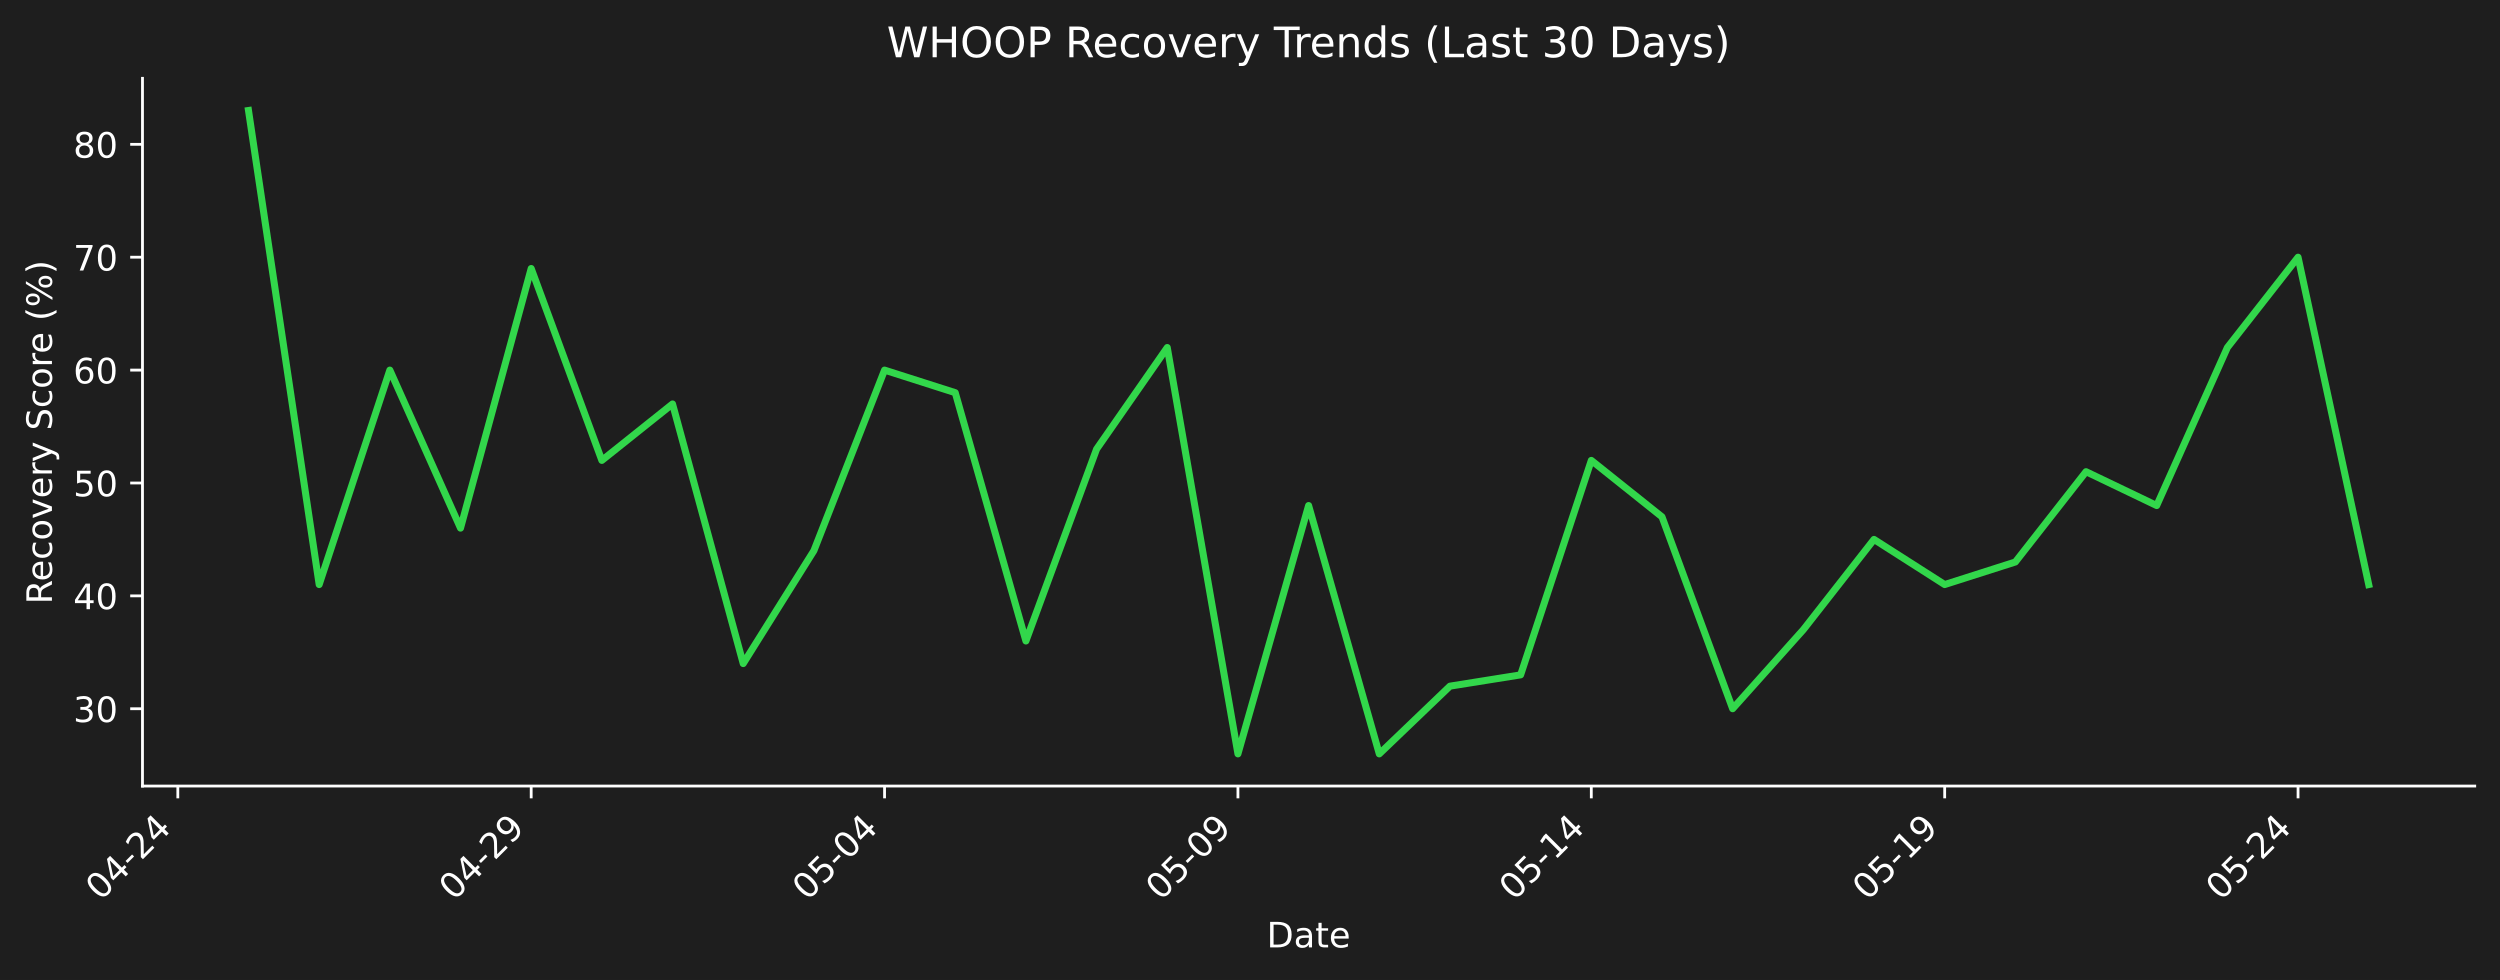
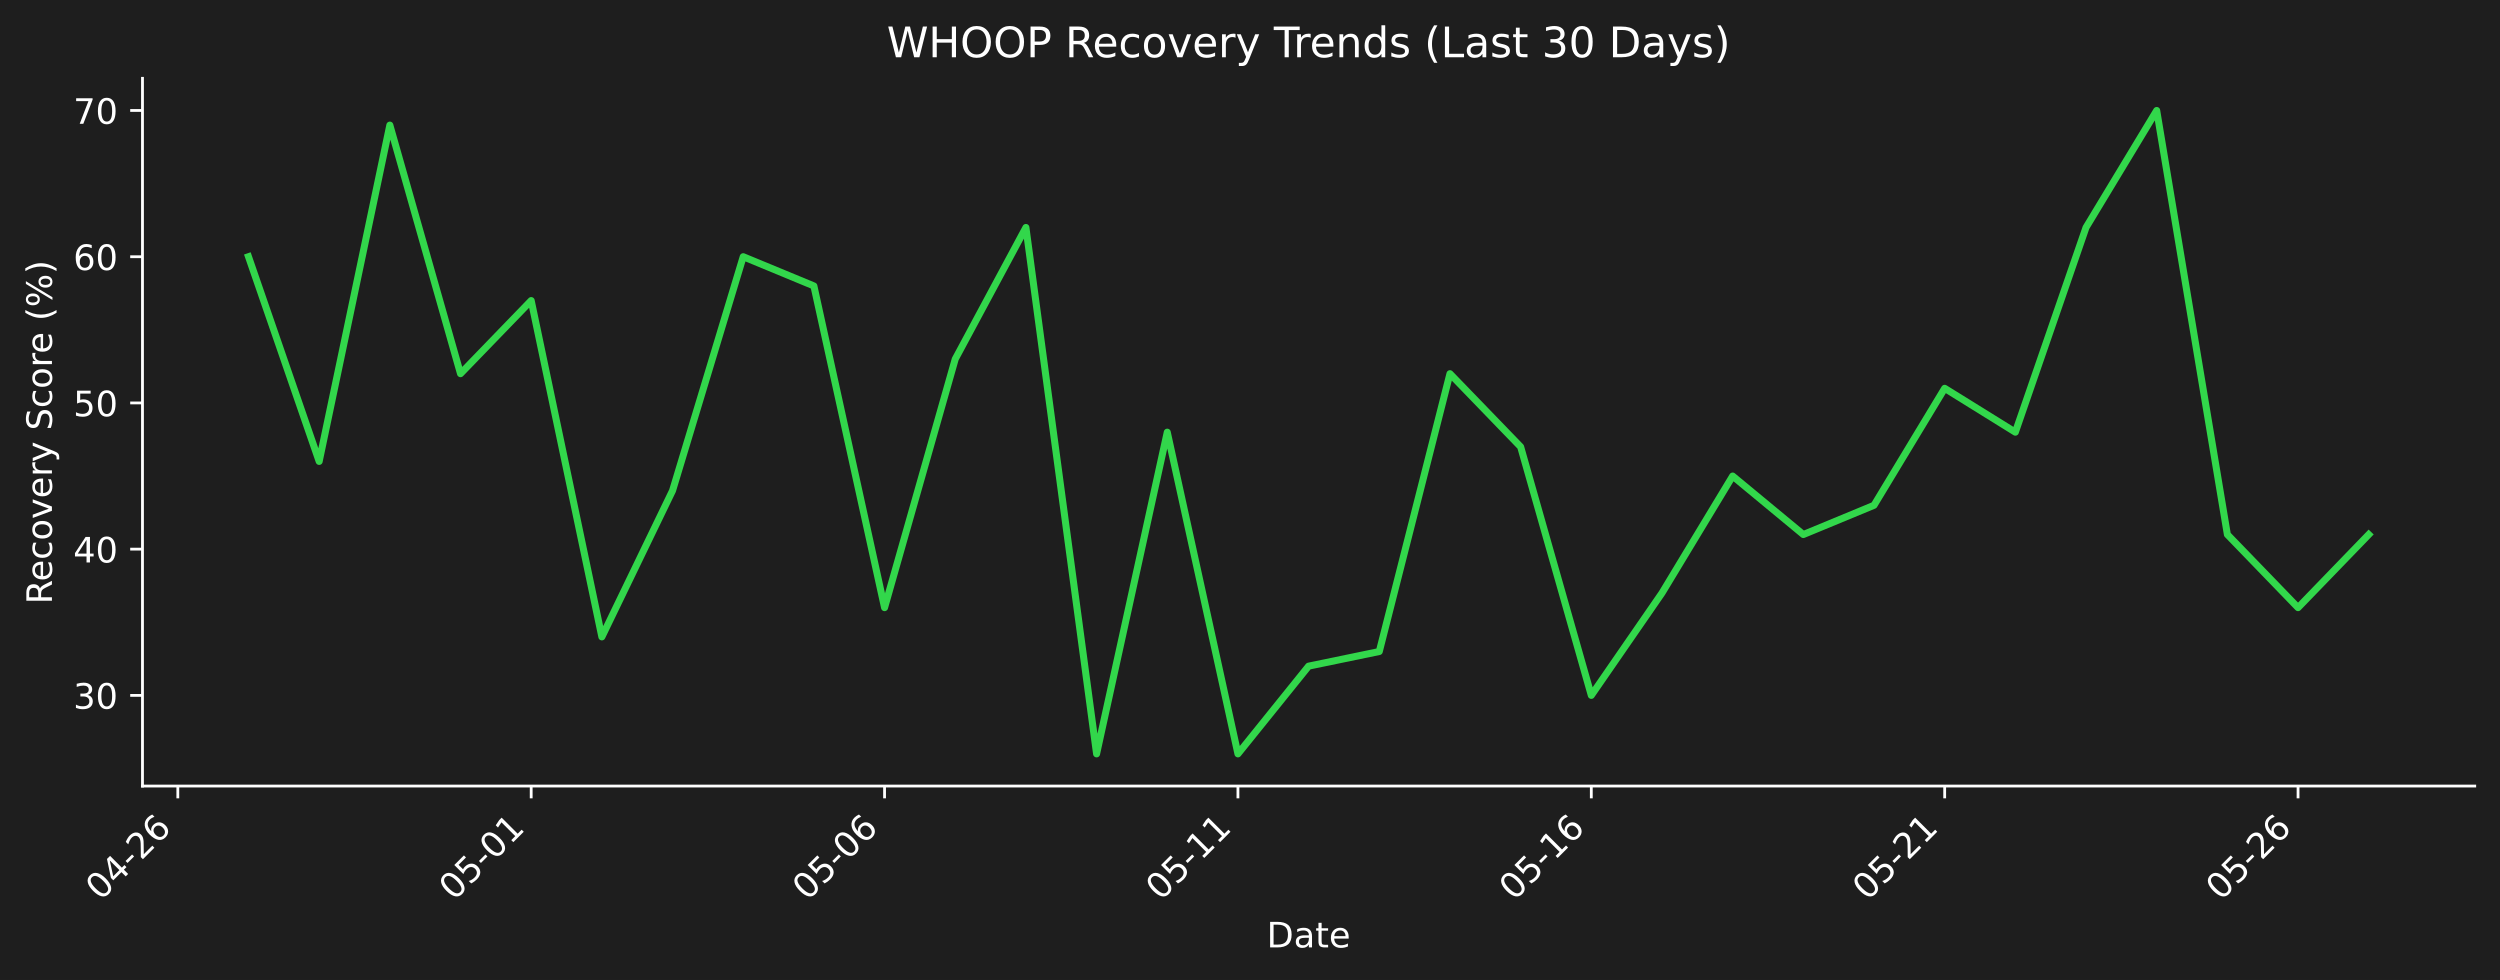
<svg xmlns="http://www.w3.org/2000/svg" xmlns:xlink="http://www.w3.org/1999/xlink" width="712.433pt" height="279.271pt" viewBox="0 0 712.433 279.271" version="1.1">
  <defs>
    <style type="text/css">*{stroke-linejoin: round; stroke-linecap: butt}</style>
  </defs>
  <g id="figure_1">
    <g id="patch_1">
      <path d="M 0 279.271  L 712.433 279.271  L 712.433 0  L 0 0  z " style="fill: #1e1e1e" />
    </g>
    <g id="axes_1">
      <g id="patch_2">
        <path d="M 40.603 224.002  L 705.233 224.002  L 705.233 22.318  L 40.603 22.318  L 40.603 224.002  z " style="fill: none" />
      </g>
      <g id="matplotlib.axis_1">
        <g id="xtick_1">
          <g id="line2d_1">
            <defs>
-               <path id="mbc1e2db318" d="M 0 0  L 0 3.5  " style="stroke: #ffffff; stroke-width: 0.8" />
+               <path id="m7cc2f23ac8" d="M 0 0  L 0 3.5  " style="stroke: #ffffff; stroke-width: 0.8" />
            </defs>
            <g>
-               <use xlink:href="#mbc1e2db318" x="50.673" y="224.002" style="fill: #ffffff; stroke: #ffffff; stroke-width: 0.8" />
+               <use xlink:href="#m7cc2f23ac8" x="50.673" y="224.002" style="fill: #ffffff; stroke: #ffffff; stroke-width: 0.8" />
            </g>
          </g>
          <g id="text_1">
            <g style="fill: #ffffff" transform="translate(28.65574 256.9221) rotate(-45) scale(0.1 -0.1)">
              <defs>
                <path id="DejaVuSans-30" d="M 2034 4250  Q 1547 4250 1301 3770  Q 1056 3291 1056 2328  Q 1056 1369 1301 889  Q 1547 409 2034 409  Q 2525 409 2770 889  Q 3016 1369 3016 2328  Q 3016 3291 2770 3770  Q 2525 4250 2034 4250  z M 2034 4750  Q 2819 4750 3233 4129  Q 3647 3509 3647 2328  Q 3647 1150 3233 529  Q 2819 -91 2034 -91  Q 1250 -91 836 529  Q 422 1150 422 2328  Q 422 3509 836 4129  Q 1250 4750 2034 4750  z " transform="scale(0.015625)" />
                <path id="DejaVuSans-34" d="M 2419 4116  L 825 1625  L 2419 1625  L 2419 4116  z M 2253 4666  L 3047 4666  L 3047 1625  L 3713 1625  L 3713 1100  L 3047 1100  L 3047 0  L 2419 0  L 2419 1100  L 313 1100  L 313 1709  L 2253 4666  z " transform="scale(0.015625)" />
                <path id="DejaVuSans-2d" d="M 313 2009  L 1997 2009  L 1997 1497  L 313 1497  L 313 2009  z " transform="scale(0.015625)" />
                <path id="DejaVuSans-32" d="M 1228 531  L 3431 531  L 3431 0  L 469 0  L 469 531  Q 828 903 1448 1529  Q 2069 2156 2228 2338  Q 2531 2678 2651 2914  Q 2772 3150 2772 3378  Q 2772 3750 2511 3984  Q 2250 4219 1831 4219  Q 1534 4219 1204 4116  Q 875 4013 500 3803  L 500 4441  Q 881 4594 1212 4672  Q 1544 4750 1819 4750  Q 2544 4750 2975 4387  Q 3406 4025 3406 3419  Q 3406 3131 3298 2873  Q 3191 2616 2906 2266  Q 2828 2175 2409 1742  Q 1991 1309 1228 531  z " transform="scale(0.015625)" />
+                 <path id="DejaVuSans-36" d="M 2113 2584  Q 1688 2584 1439 2293  Q 1191 2003 1191 1497  Q 1191 994 1439 701  Q 1688 409 2113 409  Q 2538 409 2786 701  Q 3034 994 3034 1497  Q 3034 2003 2786 2293  Q 2538 2584 2113 2584  z M 3366 4563  L 3366 3988  Q 3128 4100 2886 4159  Q 2644 4219 2406 4219  Q 1781 4219 1451 3797  Q 1122 3375 1075 2522  Q 1259 2794 1537 2939  Q 1816 3084 2150 3084  Q 2853 3084 3261 2657  Q 3669 2231 3669 1497  Q 3669 778 3244 343  Q 2819 -91 2113 -91  Q 1303 -91 875 529  Q 447 1150 447 2328  Q 447 3434 972 4092  Q 1497 4750 2381 4750  Q 2619 4750 2861 4703  Q 3103 4656 3366 4563  z " transform="scale(0.015625)" />
              </defs>
              <use xlink:href="#DejaVuSans-30" />
              <use xlink:href="#DejaVuSans-34" transform="translate(63.62305 0)" />
              <use xlink:href="#DejaVuSans-2d" transform="translate(127.2461 0)" />
              <use xlink:href="#DejaVuSans-32" transform="translate(163.3301 0)" />
-               <use xlink:href="#DejaVuSans-34" transform="translate(226.9531 0)" />
+               <use xlink:href="#DejaVuSans-36" transform="translate(226.9531 0)" />
            </g>
          </g>
        </g>
        <g id="xtick_2">
          <g id="line2d_2">
            <g>
-               <use xlink:href="#mbc1e2db318" x="151.375" y="224.002" style="fill: #ffffff; stroke: #ffffff; stroke-width: 0.8" />
+               <use xlink:href="#m7cc2f23ac8" x="151.375" y="224.002" style="fill: #ffffff; stroke: #ffffff; stroke-width: 0.8" />
            </g>
          </g>
          <g id="text_2">
            <g style="fill: #ffffff" transform="translate(129.3573 256.9221) rotate(-45) scale(0.1 -0.1)">
              <defs>
-                 <path id="DejaVuSans-39" d="M 703 97  L 703 672  Q 941 559 1184 500  Q 1428 441 1663 441  Q 2288 441 2617 861  Q 2947 1281 2994 2138  Q 2813 1869 2534 1725  Q 2256 1581 1919 1581  Q 1219 1581 811 2004  Q 403 2428 403 3163  Q 403 3881 828 4315  Q 1253 4750 1959 4750  Q 2769 4750 3195 4129  Q 3622 3509 3622 2328  Q 3622 1225 3098 567  Q 2575 -91 1691 -91  Q 1453 -91 1209 -44  Q 966 3 703 97  z M 1959 2075  Q 2384 2075 2632 2365  Q 2881 2656 2881 3163  Q 2881 3666 2632 3958  Q 2384 4250 1959 4250  Q 1534 4250 1286 3958  Q 1038 3666 1038 3163  Q 1038 2656 1286 2365  Q 1534 2075 1959 2075  z " transform="scale(0.015625)" />
+                 <path id="DejaVuSans-35" d="M 691 4666  L 3169 4666  L 3169 4134  L 1269 4134  L 1269 2991  Q 1406 3038 1543 3061  Q 1681 3084 1819 3084  Q 2600 3084 3056 2656  Q 3513 2228 3513 1497  Q 3513 744 3044 326  Q 2575 -91 1722 -91  Q 1428 -91 1123 -41  Q 819 9 494 109  L 494 744  Q 775 591 1075 516  Q 1375 441 1709 441  Q 2250 441 2565 725  Q 2881 1009 2881 1497  Q 2881 1984 2565 2268  Q 2250 2553 1709 2553  Q 1456 2553 1204 2497  Q 953 2441 691 2322  L 691 4666  z " transform="scale(0.015625)" />
+                 <path id="DejaVuSans-31" d="M 794 531  L 1825 531  L 1825 4091  L 703 3866  L 703 4441  L 1819 4666  L 2450 4666  L 2450 531  L 3481 531  L 3481 0  L 794 0  L 794 531  z " transform="scale(0.015625)" />
              </defs>
              <use xlink:href="#DejaVuSans-30" />
-               <use xlink:href="#DejaVuSans-34" transform="translate(63.62305 0)" />
-               <use xlink:href="#DejaVuSans-2d" transform="translate(127.2461 0)" />
-               <use xlink:href="#DejaVuSans-32" transform="translate(163.3301 0)" />
-               <use xlink:href="#DejaVuSans-39" transform="translate(226.9531 0)" />
+               <use xlink:href="#DejaVuSans-35" transform="translate(63.62305 0)" />
+               <use xlink:href="#DejaVuSans-2d" transform="translate(127.2461 0)" />
+               <use xlink:href="#DejaVuSans-30" transform="translate(163.3301 0)" />
+               <use xlink:href="#DejaVuSans-31" transform="translate(226.9531 0)" />
            </g>
          </g>
        </g>
        <g id="xtick_3">
          <g id="line2d_3">
            <g>
-               <use xlink:href="#mbc1e2db318" x="252.076" y="224.002" style="fill: #ffffff; stroke: #ffffff; stroke-width: 0.8" />
+               <use xlink:href="#m7cc2f23ac8" x="252.076" y="224.002" style="fill: #ffffff; stroke: #ffffff; stroke-width: 0.8" />
            </g>
          </g>
          <g id="text_3">
            <g style="fill: #ffffff" transform="translate(230.0588 256.9221) rotate(-45) scale(0.1 -0.1)">
-               <defs>
-                 <path id="DejaVuSans-35" d="M 691 4666  L 3169 4666  L 3169 4134  L 1269 4134  L 1269 2991  Q 1406 3038 1543 3061  Q 1681 3084 1819 3084  Q 2600 3084 3056 2656  Q 3513 2228 3513 1497  Q 3513 744 3044 326  Q 2575 -91 1722 -91  Q 1428 -91 1123 -41  Q 819 9 494 109  L 494 744  Q 775 591 1075 516  Q 1375 441 1709 441  Q 2250 441 2565 725  Q 2881 1009 2881 1497  Q 2881 1984 2565 2268  Q 2250 2553 1709 2553  Q 1456 2553 1204 2497  Q 953 2441 691 2322  L 691 4666  z " transform="scale(0.015625)" />
-               </defs>
              <use xlink:href="#DejaVuSans-30" />
              <use xlink:href="#DejaVuSans-35" transform="translate(63.62305 0)" />
              <use xlink:href="#DejaVuSans-2d" transform="translate(127.2461 0)" />
              <use xlink:href="#DejaVuSans-30" transform="translate(163.3301 0)" />
-               <use xlink:href="#DejaVuSans-34" transform="translate(226.9531 0)" />
+               <use xlink:href="#DejaVuSans-36" transform="translate(226.9531 0)" />
            </g>
          </g>
        </g>
        <g id="xtick_4">
          <g id="line2d_4">
            <g>
-               <use xlink:href="#mbc1e2db318" x="352.778" y="224.002" style="fill: #ffffff; stroke: #ffffff; stroke-width: 0.8" />
+               <use xlink:href="#m7cc2f23ac8" x="352.778" y="224.002" style="fill: #ffffff; stroke: #ffffff; stroke-width: 0.8" />
            </g>
          </g>
          <g id="text_4">
            <g style="fill: #ffffff" transform="translate(330.7603 256.9221) rotate(-45) scale(0.1 -0.1)">
              <use xlink:href="#DejaVuSans-30" />
              <use xlink:href="#DejaVuSans-35" transform="translate(63.62305 0)" />
              <use xlink:href="#DejaVuSans-2d" transform="translate(127.2461 0)" />
-               <use xlink:href="#DejaVuSans-30" transform="translate(163.3301 0)" />
-               <use xlink:href="#DejaVuSans-39" transform="translate(226.9531 0)" />
+               <use xlink:href="#DejaVuSans-31" transform="translate(163.3301 0)" />
+               <use xlink:href="#DejaVuSans-31" transform="translate(226.9531 0)" />
            </g>
          </g>
        </g>
        <g id="xtick_5">
          <g id="line2d_5">
            <g>
-               <use xlink:href="#mbc1e2db318" x="453.479" y="224.002" style="fill: #ffffff; stroke: #ffffff; stroke-width: 0.8" />
+               <use xlink:href="#m7cc2f23ac8" x="453.479" y="224.002" style="fill: #ffffff; stroke: #ffffff; stroke-width: 0.8" />
            </g>
          </g>
          <g id="text_5">
            <g style="fill: #ffffff" transform="translate(431.4618 256.9221) rotate(-45) scale(0.1 -0.1)">
-               <defs>
-                 <path id="DejaVuSans-31" d="M 794 531  L 1825 531  L 1825 4091  L 703 3866  L 703 4441  L 1819 4666  L 2450 4666  L 2450 531  L 3481 531  L 3481 0  L 794 0  L 794 531  z " transform="scale(0.015625)" />
-               </defs>
              <use xlink:href="#DejaVuSans-30" />
              <use xlink:href="#DejaVuSans-35" transform="translate(63.62305 0)" />
              <use xlink:href="#DejaVuSans-2d" transform="translate(127.2461 0)" />
              <use xlink:href="#DejaVuSans-31" transform="translate(163.3301 0)" />
-               <use xlink:href="#DejaVuSans-34" transform="translate(226.9531 0)" />
+               <use xlink:href="#DejaVuSans-36" transform="translate(226.9531 0)" />
            </g>
          </g>
        </g>
        <g id="xtick_6">
          <g id="line2d_6">
            <g>
-               <use xlink:href="#mbc1e2db318" x="554.181" y="224.002" style="fill: #ffffff; stroke: #ffffff; stroke-width: 0.8" />
+               <use xlink:href="#m7cc2f23ac8" x="554.181" y="224.002" style="fill: #ffffff; stroke: #ffffff; stroke-width: 0.8" />
            </g>
          </g>
          <g id="text_6">
            <g style="fill: #ffffff" transform="translate(532.1633 256.9221) rotate(-45) scale(0.1 -0.1)">
              <use xlink:href="#DejaVuSans-30" />
              <use xlink:href="#DejaVuSans-35" transform="translate(63.62305 0)" />
              <use xlink:href="#DejaVuSans-2d" transform="translate(127.2461 0)" />
-               <use xlink:href="#DejaVuSans-31" transform="translate(163.3301 0)" />
-               <use xlink:href="#DejaVuSans-39" transform="translate(226.9531 0)" />
+               <use xlink:href="#DejaVuSans-32" transform="translate(163.3301 0)" />
+               <use xlink:href="#DejaVuSans-31" transform="translate(226.9531 0)" />
            </g>
          </g>
        </g>
        <g id="xtick_7">
          <g id="line2d_7">
            <g>
-               <use xlink:href="#mbc1e2db318" x="654.882" y="224.002" style="fill: #ffffff; stroke: #ffffff; stroke-width: 0.8" />
+               <use xlink:href="#m7cc2f23ac8" x="654.882" y="224.002" style="fill: #ffffff; stroke: #ffffff; stroke-width: 0.8" />
            </g>
          </g>
          <g id="text_7">
            <g style="fill: #ffffff" transform="translate(632.8648 256.9221) rotate(-45) scale(0.1 -0.1)">
              <use xlink:href="#DejaVuSans-30" />
              <use xlink:href="#DejaVuSans-35" transform="translate(63.62305 0)" />
              <use xlink:href="#DejaVuSans-2d" transform="translate(127.2461 0)" />
              <use xlink:href="#DejaVuSans-32" transform="translate(163.3301 0)" />
-               <use xlink:href="#DejaVuSans-34" transform="translate(226.9531 0)" />
+               <use xlink:href="#DejaVuSans-36" transform="translate(226.9531 0)" />
            </g>
          </g>
        </g>
        <g id="text_8">
          <g style="fill: #ffffff" transform="translate(360.9673 269.9911) scale(0.1 -0.1)">
            <defs>
              <path id="DejaVuSans-44" d="M 1259 4147  L 1259 519  L 2022 519  Q 2988 519 3436 956  Q 3884 1394 3884 2338  Q 3884 3275 3436 3711  Q 2988 4147 2022 4147  L 1259 4147  z M 628 4666  L 1925 4666  Q 3281 4666 3915 4102  Q 4550 3538 4550 2338  Q 4550 1131 3912 565  Q 3275 0 1925 0  L 628 0  L 628 4666  z " transform="scale(0.015625)" />
              <path id="DejaVuSans-61" d="M 2194 1759  Q 1497 1759 1228 1600  Q 959 1441 959 1056  Q 959 750 1161 570  Q 1363 391 1709 391  Q 2188 391 2477 730  Q 2766 1069 2766 1631  L 2766 1759  L 2194 1759  z M 3341 1997  L 3341 0  L 2766 0  L 2766 531  Q 2569 213 2275 61  Q 1981 -91 1556 -91  Q 1019 -91 701 211  Q 384 513 384 1019  Q 384 1609 779 1909  Q 1175 2209 1959 2209  L 2766 2209  L 2766 2266  Q 2766 2663 2505 2880  Q 2244 3097 1772 3097  Q 1472 3097 1187 3025  Q 903 2953 641 2809  L 641 3341  Q 956 3463 1253 3523  Q 1550 3584 1831 3584  Q 2591 3584 2966 3190  Q 3341 2797 3341 1997  z " transform="scale(0.015625)" />
              <path id="DejaVuSans-74" d="M 1172 4494  L 1172 3500  L 2356 3500  L 2356 3053  L 1172 3053  L 1172 1153  Q 1172 725 1289 603  Q 1406 481 1766 481  L 2356 481  L 2356 0  L 1766 0  Q 1100 0 847 248  Q 594 497 594 1153  L 594 3053  L 172 3053  L 172 3500  L 594 3500  L 594 4494  L 1172 4494  z " transform="scale(0.015625)" />
              <path id="DejaVuSans-65" d="M 3597 1894  L 3597 1613  L 953 1613  Q 991 1019 1311 708  Q 1631 397 2203 397  Q 2534 397 2845 478  Q 3156 559 3463 722  L 3463 178  Q 3153 47 2828 -22  Q 2503 -91 2169 -91  Q 1331 -91 842 396  Q 353 884 353 1716  Q 353 2575 817 3079  Q 1281 3584 2069 3584  Q 2775 3584 3186 3129  Q 3597 2675 3597 1894  z M 3022 2063  Q 3016 2534 2758 2815  Q 2500 3097 2075 3097  Q 1594 3097 1305 2825  Q 1016 2553 972 2059  L 3022 2063  z " transform="scale(0.015625)" />
            </defs>
            <use xlink:href="#DejaVuSans-44" />
            <use xlink:href="#DejaVuSans-61" transform="translate(77.00195 0)" />
            <use xlink:href="#DejaVuSans-74" transform="translate(138.2812 0)" />
            <use xlink:href="#DejaVuSans-65" transform="translate(177.4902 0)" />
          </g>
        </g>
      </g>
      <g id="matplotlib.axis_2">
        <g id="ytick_1">
          <g id="line2d_8">
            <defs>
-               <path id="mffb46af8c4" d="M 0 0  L -3.5 0  " style="stroke: #ffffff; stroke-width: 0.8" />
+               <path id="m26d7cfc6c1" d="M 0 0  L -3.5 0  " style="stroke: #ffffff; stroke-width: 0.8" />
            </defs>
            <g>
-               <use xlink:href="#mffb46af8c4" x="40.603" y="201.968" style="fill: #ffffff; stroke: #ffffff; stroke-width: 0.8" />
+               <use xlink:href="#m26d7cfc6c1" x="40.603" y="198.167" style="fill: #ffffff; stroke: #ffffff; stroke-width: 0.8" />
            </g>
          </g>
          <g id="text_9">
-             <g style="fill: #ffffff" transform="translate(20.87813 205.7673) scale(0.1 -0.1)">
+             <g style="fill: #ffffff" transform="translate(20.87813 201.9658) scale(0.1 -0.1)">
              <defs>
                <path id="DejaVuSans-33" d="M 2597 2516  Q 3050 2419 3304 2112  Q 3559 1806 3559 1356  Q 3559 666 3084 287  Q 2609 -91 1734 -91  Q 1441 -91 1130 -33  Q 819 25 488 141  L 488 750  Q 750 597 1062 519  Q 1375 441 1716 441  Q 2309 441 2620 675  Q 2931 909 2931 1356  Q 2931 1769 2642 2001  Q 2353 2234 1838 2234  L 1294 2234  L 1294 2753  L 1863 2753  Q 2328 2753 2575 2939  Q 2822 3125 2822 3475  Q 2822 3834 2567 4026  Q 2313 4219 1838 4219  Q 1578 4219 1281 4162  Q 984 4106 628 3988  L 628 4550  Q 988 4650 1302 4700  Q 1616 4750 1894 4750  Q 2613 4750 3031 4423  Q 3450 4097 3450 3541  Q 3450 3153 3228 2886  Q 3006 2619 2597 2516  z " transform="scale(0.015625)" />
              </defs>
              <use xlink:href="#DejaVuSans-33" />
              <use xlink:href="#DejaVuSans-30" transform="translate(63.62305 0)" />
            </g>
          </g>
        </g>
        <g id="ytick_2">
          <g id="line2d_9">
            <g>
-               <use xlink:href="#mffb46af8c4" x="40.603" y="169.802" style="fill: #ffffff; stroke: #ffffff; stroke-width: 0.8" />
+               <use xlink:href="#m26d7cfc6c1" x="40.603" y="156.496" style="fill: #ffffff; stroke: #ffffff; stroke-width: 0.8" />
            </g>
          </g>
          <g id="text_10">
-             <g style="fill: #ffffff" transform="translate(20.87813 173.6008) scale(0.1 -0.1)">
+             <g style="fill: #ffffff" transform="translate(20.87813 160.2956) scale(0.1 -0.1)">
              <use xlink:href="#DejaVuSans-34" />
              <use xlink:href="#DejaVuSans-30" transform="translate(63.62305 0)" />
            </g>
          </g>
        </g>
        <g id="ytick_3">
          <g id="line2d_10">
            <g>
-               <use xlink:href="#mffb46af8c4" x="40.603" y="137.635" style="fill: #ffffff; stroke: #ffffff; stroke-width: 0.8" />
+               <use xlink:href="#m26d7cfc6c1" x="40.603" y="114.826" style="fill: #ffffff; stroke: #ffffff; stroke-width: 0.8" />
            </g>
          </g>
          <g id="text_11">
-             <g style="fill: #ffffff" transform="translate(20.87813 141.4343) scale(0.1 -0.1)">
+             <g style="fill: #ffffff" transform="translate(20.87813 118.6253) scale(0.1 -0.1)">
              <use xlink:href="#DejaVuSans-35" />
              <use xlink:href="#DejaVuSans-30" transform="translate(63.62305 0)" />
            </g>
          </g>
        </g>
        <g id="ytick_4">
          <g id="line2d_11">
            <g>
-               <use xlink:href="#mffb46af8c4" x="40.603" y="105.469" style="fill: #ffffff; stroke: #ffffff; stroke-width: 0.8" />
+               <use xlink:href="#m26d7cfc6c1" x="40.603" y="73.156" style="fill: #ffffff; stroke: #ffffff; stroke-width: 0.8" />
            </g>
          </g>
          <g id="text_12">
-             <g style="fill: #ffffff" transform="translate(20.87813 109.2678) scale(0.1 -0.1)">
-               <defs>
-                 <path id="DejaVuSans-36" d="M 2113 2584  Q 1688 2584 1439 2293  Q 1191 2003 1191 1497  Q 1191 994 1439 701  Q 1688 409 2113 409  Q 2538 409 2786 701  Q 3034 994 3034 1497  Q 3034 2003 2786 2293  Q 2538 2584 2113 2584  z M 3366 4563  L 3366 3988  Q 3128 4100 2886 4159  Q 2644 4219 2406 4219  Q 1781 4219 1451 3797  Q 1122 3375 1075 2522  Q 1259 2794 1537 2939  Q 1816 3084 2150 3084  Q 2853 3084 3261 2657  Q 3669 2231 3669 1497  Q 3669 778 3244 343  Q 2819 -91 2113 -91  Q 1303 -91 875 529  Q 447 1150 447 2328  Q 447 3434 972 4092  Q 1497 4750 2381 4750  Q 2619 4750 2861 4703  Q 3103 4656 3366 4563  z " transform="scale(0.015625)" />
-               </defs>
+             <g style="fill: #ffffff" transform="translate(20.87813 76.95506) scale(0.1 -0.1)">
              <use xlink:href="#DejaVuSans-36" />
              <use xlink:href="#DejaVuSans-30" transform="translate(63.62305 0)" />
            </g>
          </g>
        </g>
        <g id="ytick_5">
          <g id="line2d_12">
            <g>
-               <use xlink:href="#mffb46af8c4" x="40.603" y="73.302" style="fill: #ffffff; stroke: #ffffff; stroke-width: 0.8" />
+               <use xlink:href="#m26d7cfc6c1" x="40.603" y="31.486" style="fill: #ffffff; stroke: #ffffff; stroke-width: 0.8" />
            </g>
          </g>
          <g id="text_13">
-             <g style="fill: #ffffff" transform="translate(20.87813 77.10127) scale(0.1 -0.1)">
+             <g style="fill: #ffffff" transform="translate(20.87813 35.2848) scale(0.1 -0.1)">
              <defs>
                <path id="DejaVuSans-37" d="M 525 4666  L 3525 4666  L 3525 4397  L 1831 0  L 1172 0  L 2766 4134  L 525 4134  L 525 4666  z " transform="scale(0.015625)" />
              </defs>
              <use xlink:href="#DejaVuSans-37" />
              <use xlink:href="#DejaVuSans-30" transform="translate(63.62305 0)" />
            </g>
          </g>
        </g>
-         <g id="ytick_6">
-           <g id="line2d_13">
-             <g>
-               <use xlink:href="#mffb46af8c4" x="40.603" y="41.136" style="fill: #ffffff; stroke: #ffffff; stroke-width: 0.8" />
-             </g>
-           </g>
-           <g id="text_14">
-             <g style="fill: #ffffff" transform="translate(20.87813 44.93476) scale(0.1 -0.1)">
-               <defs>
-                 <path id="DejaVuSans-38" d="M 2034 2216  Q 1584 2216 1326 1975  Q 1069 1734 1069 1313  Q 1069 891 1326 650  Q 1584 409 2034 409  Q 2484 409 2743 651  Q 3003 894 3003 1313  Q 3003 1734 2745 1975  Q 2488 2216 2034 2216  z M 1403 2484  Q 997 2584 770 2862  Q 544 3141 544 3541  Q 544 4100 942 4425  Q 1341 4750 2034 4750  Q 2731 4750 3128 4425  Q 3525 4100 3525 3541  Q 3525 3141 3298 2862  Q 3072 2584 2669 2484  Q 3125 2378 3379 2068  Q 3634 1759 3634 1313  Q 3634 634 3220 271  Q 2806 -91 2034 -91  Q 1263 -91 848 271  Q 434 634 434 1313  Q 434 1759 690 2068  Q 947 2378 1403 2484  z M 1172 3481  Q 1172 3119 1398 2916  Q 1625 2713 2034 2713  Q 2441 2713 2670 2916  Q 2900 3119 2900 3481  Q 2900 3844 2670 4047  Q 2441 4250 2034 4250  Q 1625 4250 1398 4047  Q 1172 3844 1172 3481  z " transform="scale(0.015625)" />
-               </defs>
-               <use xlink:href="#DejaVuSans-38" />
-               <use xlink:href="#DejaVuSans-30" transform="translate(63.62305 0)" />
-             </g>
-           </g>
-         </g>
-         <g id="text_15">
+         <g id="text_14">
          <g style="fill: #ffffff" transform="translate(14.79844 172.1781) rotate(-90) scale(0.1 -0.1)">
            <defs>
              <path id="DejaVuSans-52" d="M 2841 2188  Q 3044 2119 3236 1894  Q 3428 1669 3622 1275  L 4263 0  L 3584 0  L 2988 1197  Q 2756 1666 2539 1819  Q 2322 1972 1947 1972  L 1259 1972  L 1259 0  L 628 0  L 628 4666  L 2053 4666  Q 2853 4666 3247 4331  Q 3641 3997 3641 3322  Q 3641 2881 3436 2590  Q 3231 2300 2841 2188  z M 1259 4147  L 1259 2491  L 2053 2491  Q 2509 2491 2742 2702  Q 2975 2913 2975 3322  Q 2975 3731 2742 3939  Q 2509 4147 2053 4147  L 1259 4147  z " transform="scale(0.015625)" />
              <path id="DejaVuSans-63" d="M 3122 3366  L 3122 2828  Q 2878 2963 2633 3030  Q 2388 3097 2138 3097  Q 1578 3097 1268 2742  Q 959 2388 959 1747  Q 959 1106 1268 751  Q 1578 397 2138 397  Q 2388 397 2633 464  Q 2878 531 3122 666  L 3122 134  Q 2881 22 2623 -34  Q 2366 -91 2075 -91  Q 1284 -91 818 406  Q 353 903 353 1747  Q 353 2603 823 3093  Q 1294 3584 2113 3584  Q 2378 3584 2631 3529  Q 2884 3475 3122 3366  z " transform="scale(0.015625)" />
              <path id="DejaVuSans-6f" d="M 1959 3097  Q 1497 3097 1228 2736  Q 959 2375 959 1747  Q 959 1119 1226 758  Q 1494 397 1959 397  Q 2419 397 2687 759  Q 2956 1122 2956 1747  Q 2956 2369 2687 2733  Q 2419 3097 1959 3097  z M 1959 3584  Q 2709 3584 3137 3096  Q 3566 2609 3566 1747  Q 3566 888 3137 398  Q 2709 -91 1959 -91  Q 1206 -91 779 398  Q 353 888 353 1747  Q 353 2609 779 3096  Q 1206 3584 1959 3584  z " transform="scale(0.015625)" />
              <path id="DejaVuSans-76" d="M 191 3500  L 800 3500  L 1894 563  L 2988 3500  L 3597 3500  L 2284 0  L 1503 0  L 191 3500  z " transform="scale(0.015625)" />
              <path id="DejaVuSans-72" d="M 2631 2963  Q 2534 3019 2420 3045  Q 2306 3072 2169 3072  Q 1681 3072 1420 2755  Q 1159 2438 1159 1844  L 1159 0  L 581 0  L 581 3500  L 1159 3500  L 1159 2956  Q 1341 3275 1631 3429  Q 1922 3584 2338 3584  Q 2397 3584 2469 3576  Q 2541 3569 2628 3553  L 2631 2963  z " transform="scale(0.015625)" />
              <path id="DejaVuSans-79" d="M 2059 -325  Q 1816 -950 1584 -1140  Q 1353 -1331 966 -1331  L 506 -1331  L 506 -850  L 844 -850  Q 1081 -850 1212 -737  Q 1344 -625 1503 -206  L 1606 56  L 191 3500  L 800 3500  L 1894 763  L 2988 3500  L 3597 3500  L 2059 -325  z " transform="scale(0.015625)" />
              <path id="DejaVuSans-20" transform="scale(0.015625)" />
              <path id="DejaVuSans-53" d="M 3425 4513  L 3425 3897  Q 3066 4069 2747 4153  Q 2428 4238 2131 4238  Q 1616 4238 1336 4038  Q 1056 3838 1056 3469  Q 1056 3159 1242 3001  Q 1428 2844 1947 2747  L 2328 2669  Q 3034 2534 3370 2195  Q 3706 1856 3706 1288  Q 3706 609 3251 259  Q 2797 -91 1919 -91  Q 1588 -91 1214 -16  Q 841 59 441 206  L 441 856  Q 825 641 1194 531  Q 1563 422 1919 422  Q 2459 422 2753 634  Q 3047 847 3047 1241  Q 3047 1584 2836 1778  Q 2625 1972 2144 2069  L 1759 2144  Q 1053 2284 737 2584  Q 422 2884 422 3419  Q 422 4038 858 4394  Q 1294 4750 2059 4750  Q 2388 4750 2728 4690  Q 3069 4631 3425 4513  z " transform="scale(0.015625)" />
              <path id="DejaVuSans-28" d="M 1984 4856  Q 1566 4138 1362 3434  Q 1159 2731 1159 2009  Q 1159 1288 1364 580  Q 1569 -128 1984 -844  L 1484 -844  Q 1016 -109 783 600  Q 550 1309 550 2009  Q 550 2706 781 3412  Q 1013 4119 1484 4856  L 1984 4856  z " transform="scale(0.015625)" />
              <path id="DejaVuSans-25" d="M 4653 2053  Q 4381 2053 4226 1822  Q 4072 1591 4072 1178  Q 4072 772 4226 539  Q 4381 306 4653 306  Q 4919 306 5073 539  Q 5228 772 5228 1178  Q 5228 1588 5073 1820  Q 4919 2053 4653 2053  z M 4653 2450  Q 5147 2450 5437 2106  Q 5728 1763 5728 1178  Q 5728 594 5436 251  Q 5144 -91 4653 -91  Q 4153 -91 3862 251  Q 3572 594 3572 1178  Q 3572 1766 3864 2108  Q 4156 2450 4653 2450  z M 1428 4353  Q 1159 4353 1004 4120  Q 850 3888 850 3481  Q 850 3069 1003 2837  Q 1156 2606 1428 2606  Q 1700 2606 1854 2837  Q 2009 3069 2009 3481  Q 2009 3884 1853 4118  Q 1697 4353 1428 4353  z M 4250 4750  L 4750 4750  L 1831 -91  L 1331 -91  L 4250 4750  z M 1428 4750  Q 1922 4750 2215 4408  Q 2509 4066 2509 3481  Q 2509 2891 2217 2550  Q 1925 2209 1428 2209  Q 931 2209 642 2551  Q 353 2894 353 3481  Q 353 4063 643 4406  Q 934 4750 1428 4750  z " transform="scale(0.015625)" />
              <path id="DejaVuSans-29" d="M 513 4856  L 1013 4856  Q 1481 4119 1714 3412  Q 1947 2706 1947 2009  Q 1947 1309 1714 600  Q 1481 -109 1013 -844  L 513 -844  Q 928 -128 1133 580  Q 1338 1288 1338 2009  Q 1338 2731 1133 3434  Q 928 4138 513 4856  z " transform="scale(0.015625)" />
            </defs>
            <use xlink:href="#DejaVuSans-52" />
            <use xlink:href="#DejaVuSans-65" transform="translate(64.98242 0)" />
            <use xlink:href="#DejaVuSans-63" transform="translate(126.5059 0)" />
            <use xlink:href="#DejaVuSans-6f" transform="translate(181.4863 0)" />
            <use xlink:href="#DejaVuSans-76" transform="translate(242.668 0)" />
            <use xlink:href="#DejaVuSans-65" transform="translate(301.8477 0)" />
            <use xlink:href="#DejaVuSans-72" transform="translate(363.3711 0)" />
            <use xlink:href="#DejaVuSans-79" transform="translate(404.4844 0)" />
            <use xlink:href="#DejaVuSans-20" transform="translate(463.6641 0)" />
            <use xlink:href="#DejaVuSans-53" transform="translate(495.4512 0)" />
            <use xlink:href="#DejaVuSans-63" transform="translate(558.9277 0)" />
            <use xlink:href="#DejaVuSans-6f" transform="translate(613.9082 0)" />
            <use xlink:href="#DejaVuSans-72" transform="translate(675.0898 0)" />
            <use xlink:href="#DejaVuSans-65" transform="translate(713.9531 0)" />
            <use xlink:href="#DejaVuSans-20" transform="translate(775.4766 0)" />
            <use xlink:href="#DejaVuSans-28" transform="translate(807.2637 0)" />
            <use xlink:href="#DejaVuSans-25" transform="translate(846.2773 0)" />
            <use xlink:href="#DejaVuSans-29" transform="translate(941.2969 0)" />
          </g>
        </g>
      </g>
-       <g id="line2d_14">
-         <path d="M 70.814 31.486  L 90.954 166.585  L 111.094 105.469  L 131.234 150.502  L 151.375 76.519  L 171.515 131.202  L 191.655 115.119  L 211.796 189.102  L 231.936 156.935  L 252.076 105.469  L 272.217 111.902  L 292.357 182.668  L 312.497 127.985  L 332.638 99.035  L 352.778 214.835  L 372.918 144.068  L 393.058 214.835  L 413.199 195.535  L 433.339 192.318  L 453.479 131.202  L 473.62 147.285  L 493.76 201.968  L 513.9 179.452  L 534.041 153.718  L 554.181 166.585  L 574.321 160.152  L 594.461 134.418  L 614.602 144.068  L 634.742 99.035  L 654.882 73.302  L 675.023 166.585  " clip-path="url(#pb61eafd0dc)" style="fill: none; stroke: #32d74b; stroke-width: 2; stroke-linecap: square" />
+       <g id="line2d_13">
+         <path d="M 70.814 73.156  L 90.954 131.494  L 111.094 35.653  L 131.234 106.492  L 151.375 85.657  L 171.515 181.499  L 191.655 139.828  L 211.796 73.156  L 231.936 81.49  L 252.076 173.164  L 272.217 102.325  L 292.357 64.822  L 312.497 214.835  L 332.638 123.16  L 352.778 214.835  L 372.918 189.833  L 393.058 185.666  L 413.199 106.492  L 433.339 127.327  L 453.479 198.167  L 473.62 168.997  L 493.76 135.661  L 513.9 152.329  L 534.041 143.995  L 554.181 110.659  L 574.321 123.16  L 594.461 64.822  L 614.602 31.486  L 634.742 152.329  L 654.882 173.164  L 675.023 152.329  " clip-path="url(#pd8096afcef)" style="fill: none; stroke: #32d74b; stroke-width: 2; stroke-linecap: square" />
      </g>
      <g id="patch_3">
        <path d="M 40.603 224.002  L 40.603 22.318  " style="fill: none; stroke: #ffffff; stroke-width: 0.8; stroke-linejoin: miter; stroke-linecap: square" />
      </g>
      <g id="patch_4">
        <path d="M 40.603 224.002  L 705.233 224.002  " style="fill: none; stroke: #ffffff; stroke-width: 0.8; stroke-linejoin: miter; stroke-linecap: square" />
      </g>
-       <g id="text_16">
+       <g id="text_15">
        <g style="fill: #ffffff" transform="translate(252.7241 16.31812) scale(0.12 -0.12)">
          <defs>
            <path id="DejaVuSans-57" d="M 213 4666  L 850 4666  L 1831 722  L 2809 4666  L 3519 4666  L 4500 722  L 5478 4666  L 6119 4666  L 4947 0  L 4153 0  L 3169 4050  L 2175 0  L 1381 0  L 213 4666  z " transform="scale(0.015625)" />
            <path id="DejaVuSans-48" d="M 628 4666  L 1259 4666  L 1259 2753  L 3553 2753  L 3553 4666  L 4184 4666  L 4184 0  L 3553 0  L 3553 2222  L 1259 2222  L 1259 0  L 628 0  L 628 4666  z " transform="scale(0.015625)" />
            <path id="DejaVuSans-4f" d="M 2522 4238  Q 1834 4238 1429 3725  Q 1025 3213 1025 2328  Q 1025 1447 1429 934  Q 1834 422 2522 422  Q 3209 422 3611 934  Q 4013 1447 4013 2328  Q 4013 3213 3611 3725  Q 3209 4238 2522 4238  z M 2522 4750  Q 3503 4750 4090 4092  Q 4678 3434 4678 2328  Q 4678 1225 4090 567  Q 3503 -91 2522 -91  Q 1538 -91 948 565  Q 359 1222 359 2328  Q 359 3434 948 4092  Q 1538 4750 2522 4750  z " transform="scale(0.015625)" />
            <path id="DejaVuSans-50" d="M 1259 4147  L 1259 2394  L 2053 2394  Q 2494 2394 2734 2622  Q 2975 2850 2975 3272  Q 2975 3691 2734 3919  Q 2494 4147 2053 4147  L 1259 4147  z M 628 4666  L 2053 4666  Q 2838 4666 3239 4311  Q 3641 3956 3641 3272  Q 3641 2581 3239 2228  Q 2838 1875 2053 1875  L 1259 1875  L 1259 0  L 628 0  L 628 4666  z " transform="scale(0.015625)" />
            <path id="DejaVuSans-54" d="M -19 4666  L 3928 4666  L 3928 4134  L 2272 4134  L 2272 0  L 1638 0  L 1638 4134  L -19 4134  L -19 4666  z " transform="scale(0.015625)" />
            <path id="DejaVuSans-6e" d="M 3513 2113  L 3513 0  L 2938 0  L 2938 2094  Q 2938 2591 2744 2837  Q 2550 3084 2163 3084  Q 1697 3084 1428 2787  Q 1159 2491 1159 1978  L 1159 0  L 581 0  L 581 3500  L 1159 3500  L 1159 2956  Q 1366 3272 1645 3428  Q 1925 3584 2291 3584  Q 2894 3584 3203 3211  Q 3513 2838 3513 2113  z " transform="scale(0.015625)" />
            <path id="DejaVuSans-64" d="M 2906 2969  L 2906 4863  L 3481 4863  L 3481 0  L 2906 0  L 2906 525  Q 2725 213 2448 61  Q 2172 -91 1784 -91  Q 1150 -91 751 415  Q 353 922 353 1747  Q 353 2572 751 3078  Q 1150 3584 1784 3584  Q 2172 3584 2448 3432  Q 2725 3281 2906 2969  z M 947 1747  Q 947 1113 1208 752  Q 1469 391 1925 391  Q 2381 391 2643 752  Q 2906 1113 2906 1747  Q 2906 2381 2643 2742  Q 2381 3103 1925 3103  Q 1469 3103 1208 2742  Q 947 2381 947 1747  z " transform="scale(0.015625)" />
            <path id="DejaVuSans-73" d="M 2834 3397  L 2834 2853  Q 2591 2978 2328 3040  Q 2066 3103 1784 3103  Q 1356 3103 1142 2972  Q 928 2841 928 2578  Q 928 2378 1081 2264  Q 1234 2150 1697 2047  L 1894 2003  Q 2506 1872 2764 1633  Q 3022 1394 3022 966  Q 3022 478 2636 193  Q 2250 -91 1575 -91  Q 1294 -91 989 -36  Q 684 19 347 128  L 347 722  Q 666 556 975 473  Q 1284 391 1588 391  Q 1994 391 2212 530  Q 2431 669 2431 922  Q 2431 1156 2273 1281  Q 2116 1406 1581 1522  L 1381 1569  Q 847 1681 609 1914  Q 372 2147 372 2553  Q 372 3047 722 3315  Q 1072 3584 1716 3584  Q 2034 3584 2315 3537  Q 2597 3491 2834 3397  z " transform="scale(0.015625)" />
            <path id="DejaVuSans-4c" d="M 628 4666  L 1259 4666  L 1259 531  L 3531 531  L 3531 0  L 628 0  L 628 4666  z " transform="scale(0.015625)" />
          </defs>
          <use xlink:href="#DejaVuSans-57" />
          <use xlink:href="#DejaVuSans-48" transform="translate(98.87695 0)" />
          <use xlink:href="#DejaVuSans-4f" transform="translate(174.0723 0)" />
          <use xlink:href="#DejaVuSans-4f" transform="translate(252.7832 0)" />
          <use xlink:href="#DejaVuSans-50" transform="translate(331.4941 0)" />
          <use xlink:href="#DejaVuSans-20" transform="translate(391.7969 0)" />
          <use xlink:href="#DejaVuSans-52" transform="translate(423.584 0)" />
          <use xlink:href="#DejaVuSans-65" transform="translate(488.5664 0)" />
          <use xlink:href="#DejaVuSans-63" transform="translate(550.0898 0)" />
          <use xlink:href="#DejaVuSans-6f" transform="translate(605.0703 0)" />
          <use xlink:href="#DejaVuSans-76" transform="translate(666.252 0)" />
          <use xlink:href="#DejaVuSans-65" transform="translate(725.4316 0)" />
          <use xlink:href="#DejaVuSans-72" transform="translate(786.9551 0)" />
          <use xlink:href="#DejaVuSans-79" transform="translate(828.0684 0)" />
          <use xlink:href="#DejaVuSans-20" transform="translate(887.248 0)" />
          <use xlink:href="#DejaVuSans-54" transform="translate(919.0352 0)" />
          <use xlink:href="#DejaVuSans-72" transform="translate(965.3691 0)" />
          <use xlink:href="#DejaVuSans-65" transform="translate(1004.232 0)" />
          <use xlink:href="#DejaVuSans-6e" transform="translate(1065.756 0)" />
          <use xlink:href="#DejaVuSans-64" transform="translate(1129.135 0)" />
          <use xlink:href="#DejaVuSans-73" transform="translate(1192.611 0)" />
          <use xlink:href="#DejaVuSans-20" transform="translate(1244.711 0)" />
          <use xlink:href="#DejaVuSans-28" transform="translate(1276.498 0)" />
          <use xlink:href="#DejaVuSans-4c" transform="translate(1315.512 0)" />
          <use xlink:href="#DejaVuSans-61" transform="translate(1371.225 0)" />
          <use xlink:href="#DejaVuSans-73" transform="translate(1432.504 0)" />
          <use xlink:href="#DejaVuSans-74" transform="translate(1484.604 0)" />
          <use xlink:href="#DejaVuSans-20" transform="translate(1523.812 0)" />
          <use xlink:href="#DejaVuSans-33" transform="translate(1555.6 0)" />
          <use xlink:href="#DejaVuSans-30" transform="translate(1619.223 0)" />
          <use xlink:href="#DejaVuSans-20" transform="translate(1682.846 0)" />
          <use xlink:href="#DejaVuSans-44" transform="translate(1714.633 0)" />
          <use xlink:href="#DejaVuSans-61" transform="translate(1791.635 0)" />
          <use xlink:href="#DejaVuSans-79" transform="translate(1852.914 0)" />
          <use xlink:href="#DejaVuSans-73" transform="translate(1912.094 0)" />
          <use xlink:href="#DejaVuSans-29" transform="translate(1964.193 0)" />
        </g>
      </g>
    </g>
  </g>
  <defs>
-     <clipPath id="pb61eafd0dc">
+     <clipPath id="pd8096afcef">
      <rect x="40.603" y="22.318" width="664.63" height="201.684" />
    </clipPath>
  </defs>
</svg>
